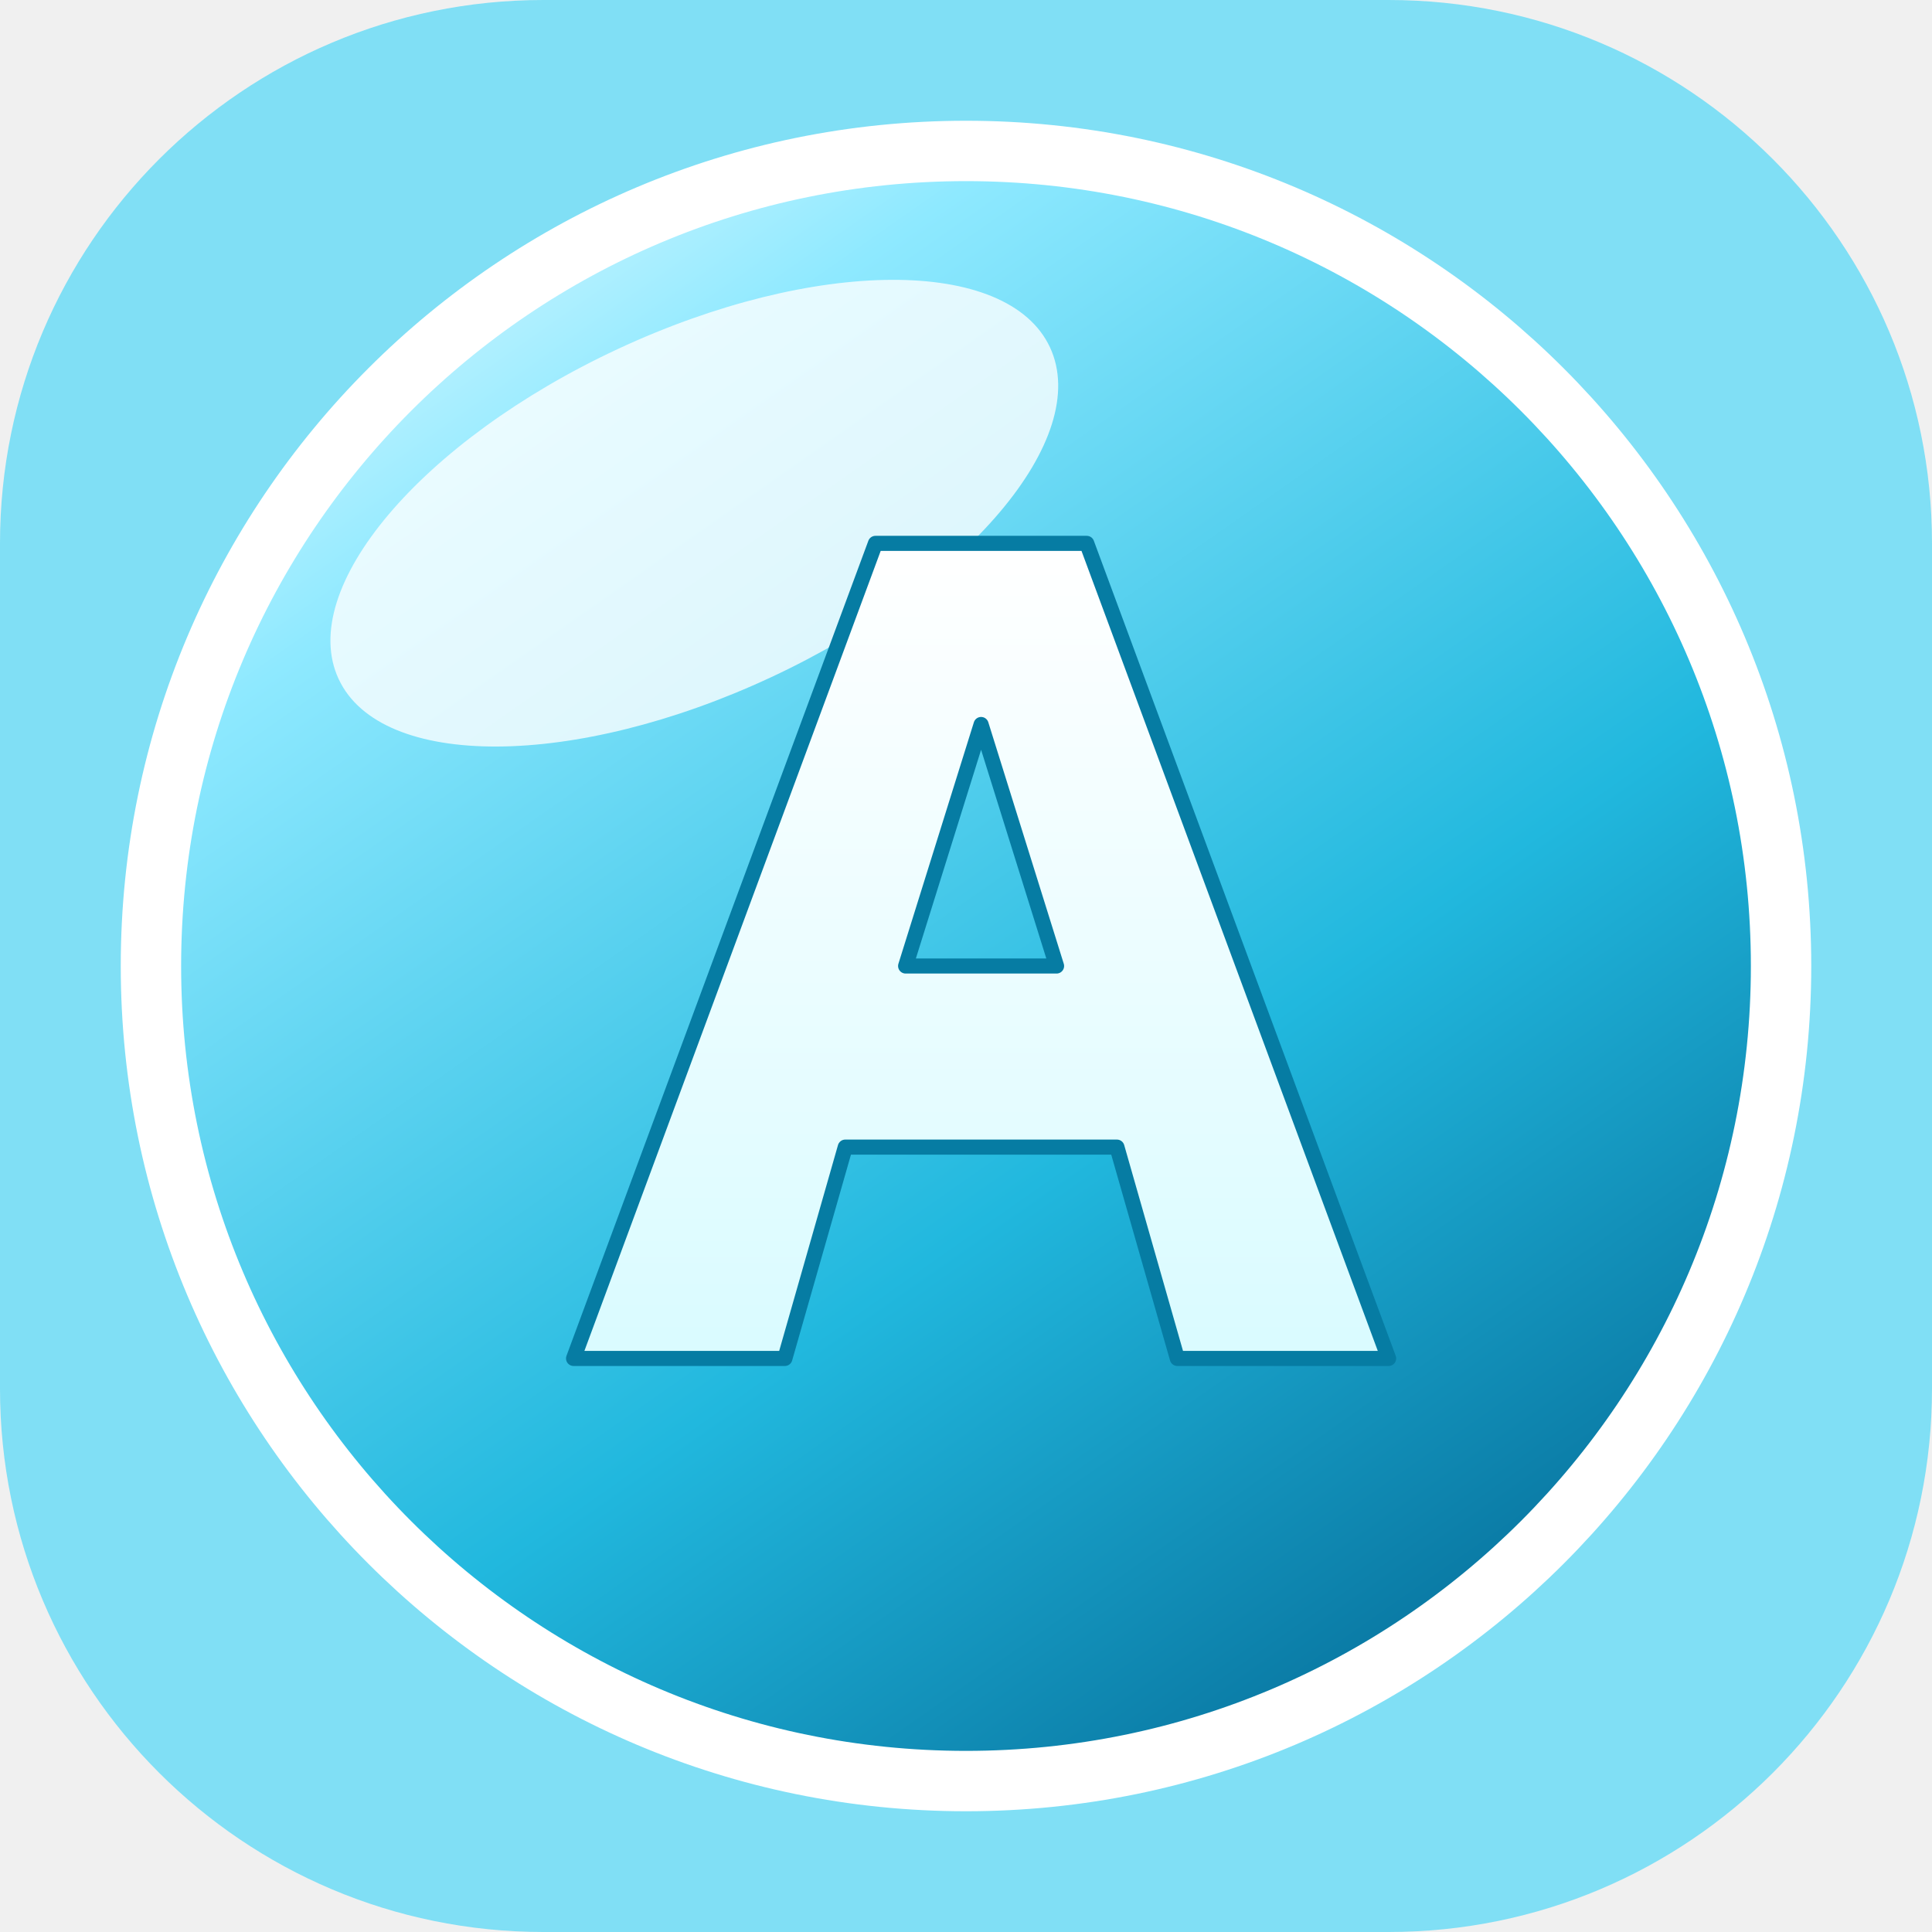
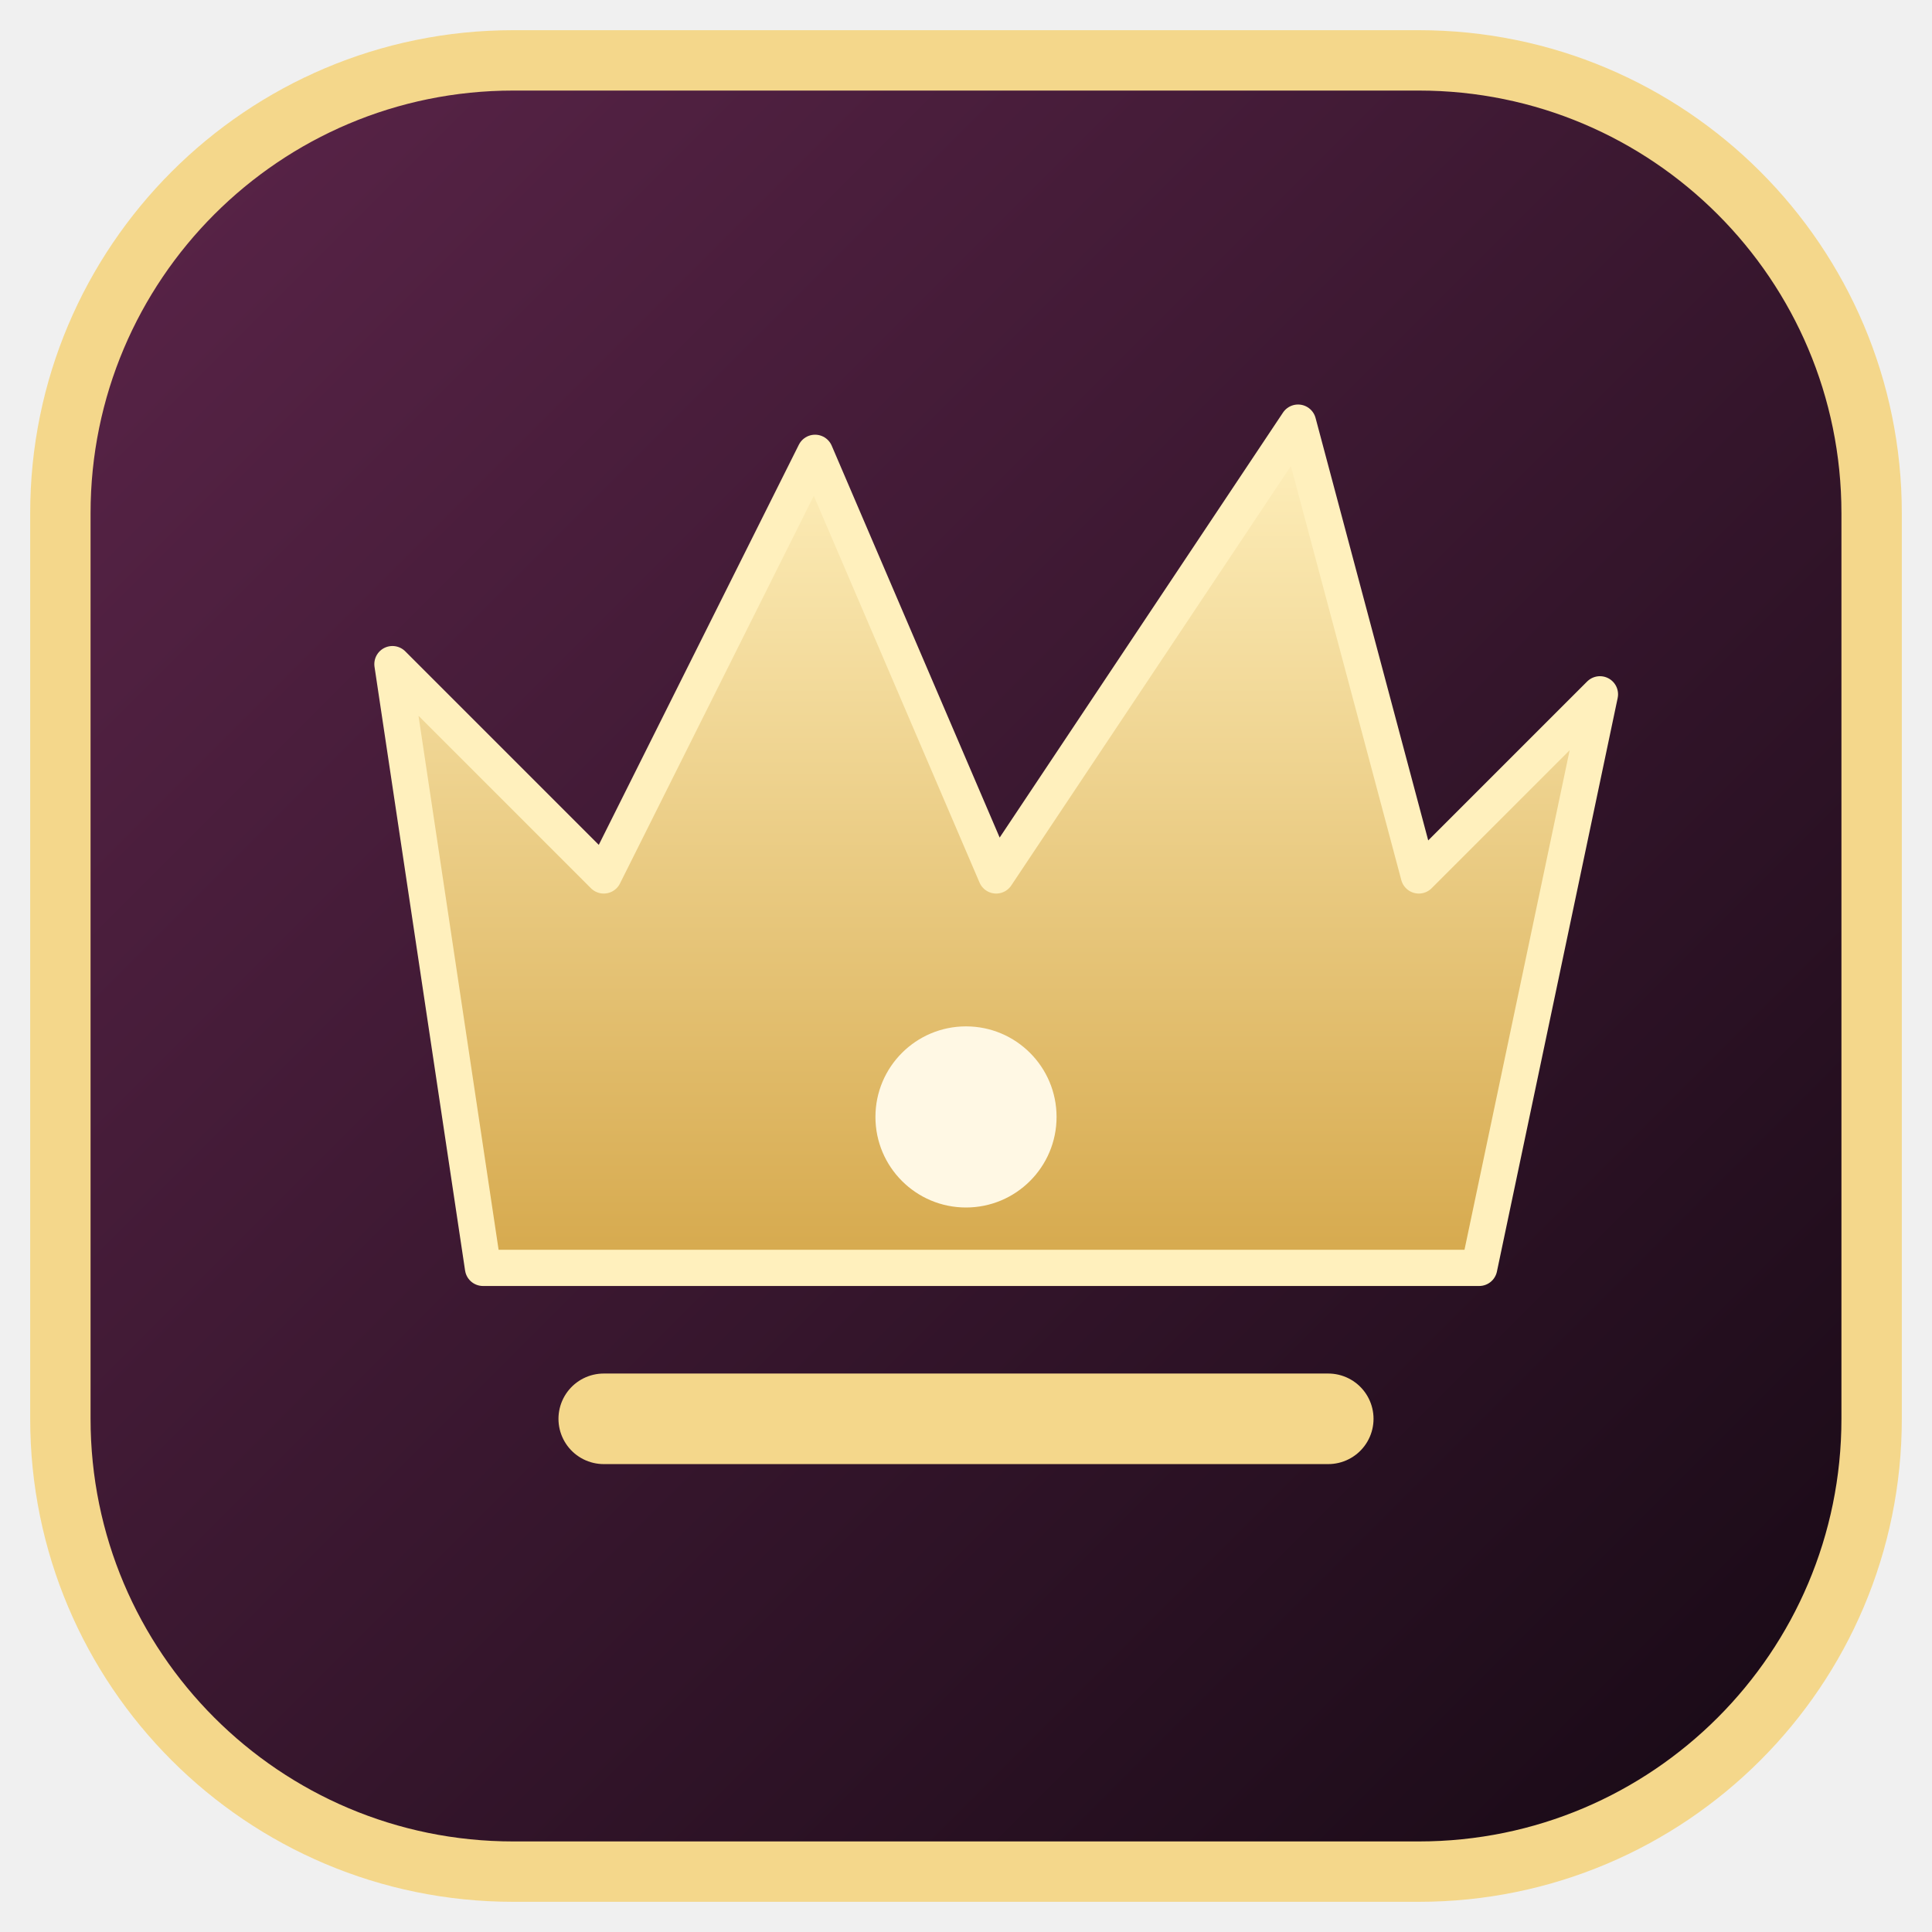
<svg xmlns="http://www.w3.org/2000/svg" viewBox="0 0 64 64">
  <defs>
-     <linearGradient id="orb" x1="0" y1="0" x2=".7" y2="1">
-       <stop stop-color="#ffffff" />
-       <stop offset=".25" stop-color="#8ee9ff" />
-       <stop offset=".68" stop-color="#21b8de" />
-       <stop offset="1" stop-color="#08749f" />
+     <linearGradient id="fundo" x1="0" y1="0" x2="1" y2="1">
+       <stop offset="0" stop-color="#5c254a" />
+       <stop offset="1" stop-color="#160914" />
    </linearGradient>
-     <linearGradient id="letter" x1="0" y1="0" x2="0" y2="1">
-       <stop stop-color="#ffffff" />
-       <stop offset="1" stop-color="#d9fbff" />
+     <linearGradient id="ouro" x1="0" y1="0" x2="0" y2="1">
+       <stop offset="0" stop-color="#fff0bd" />
+       <stop offset="1" stop-color="#d6a94d" />
    </linearGradient>
  </defs>
-   <rect width="64" height="64" rx="18" fill="#80dff5" />
-   <circle cx="32" cy="32" r="27" fill="url(#orb)" stroke="#ffffff" stroke-width="2" />
-   <ellipse cx="23" cy="17" rx="13" ry="6" fill="#ffffff" opacity=".78" transform="rotate(-25 23 17)" />
-   <path d="M19 45 29 18h7l10 27h-7l-2-7H28l-2 7zm11-13h5l-2.5-8z" fill="url(#letter)" stroke="#067ca3" stroke-width=".5" stroke-linejoin="round" />
+   <rect x="2" y="2" width="60" height="60" rx="15" fill="url(#fundo)" stroke="#f4d78b" stroke-width="2" />
+   <path d="M13 22 20 29 27 15 33 29 43 14 47 29 53 23 49 42H16Z" fill="url(#ouro)" stroke="#fff0bd" stroke-width="1.2" stroke-linejoin="round" />
+   <path d="M20 47H44" stroke="#f4d78b" stroke-width="3" stroke-linecap="round" />
+   <circle cx="32" cy="37" r="3" fill="#fff8e4" />
</svg>
